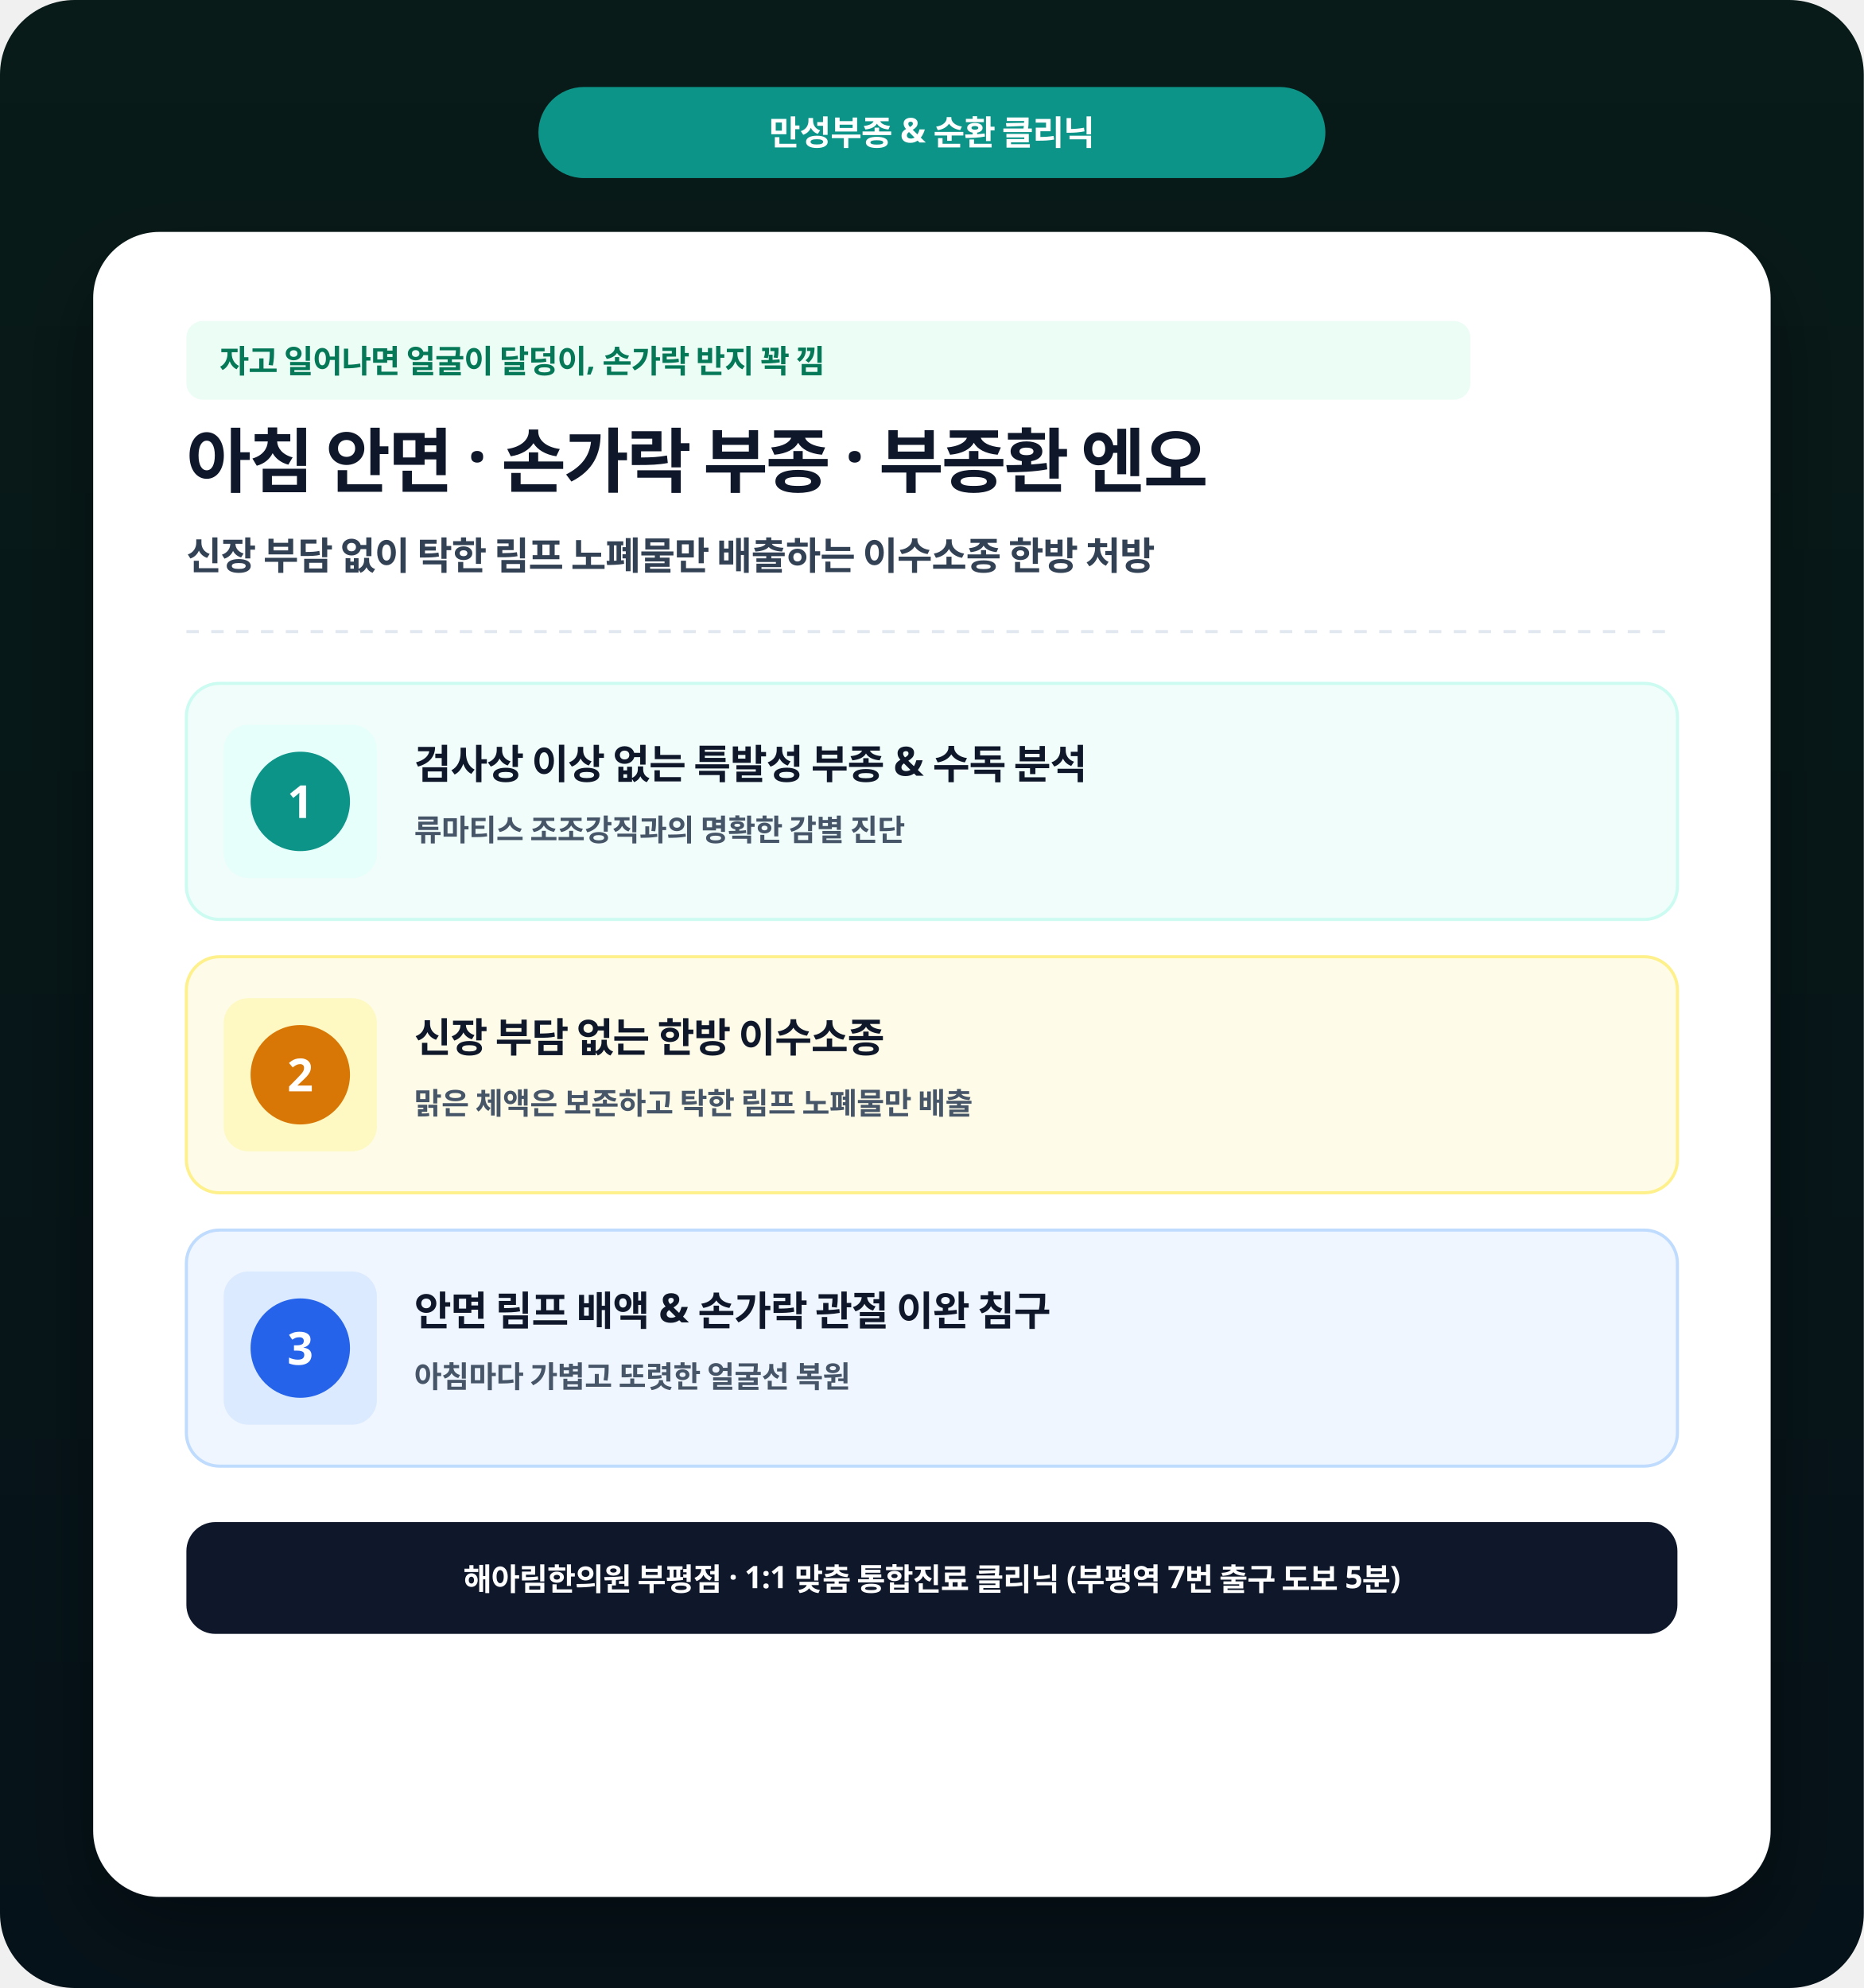
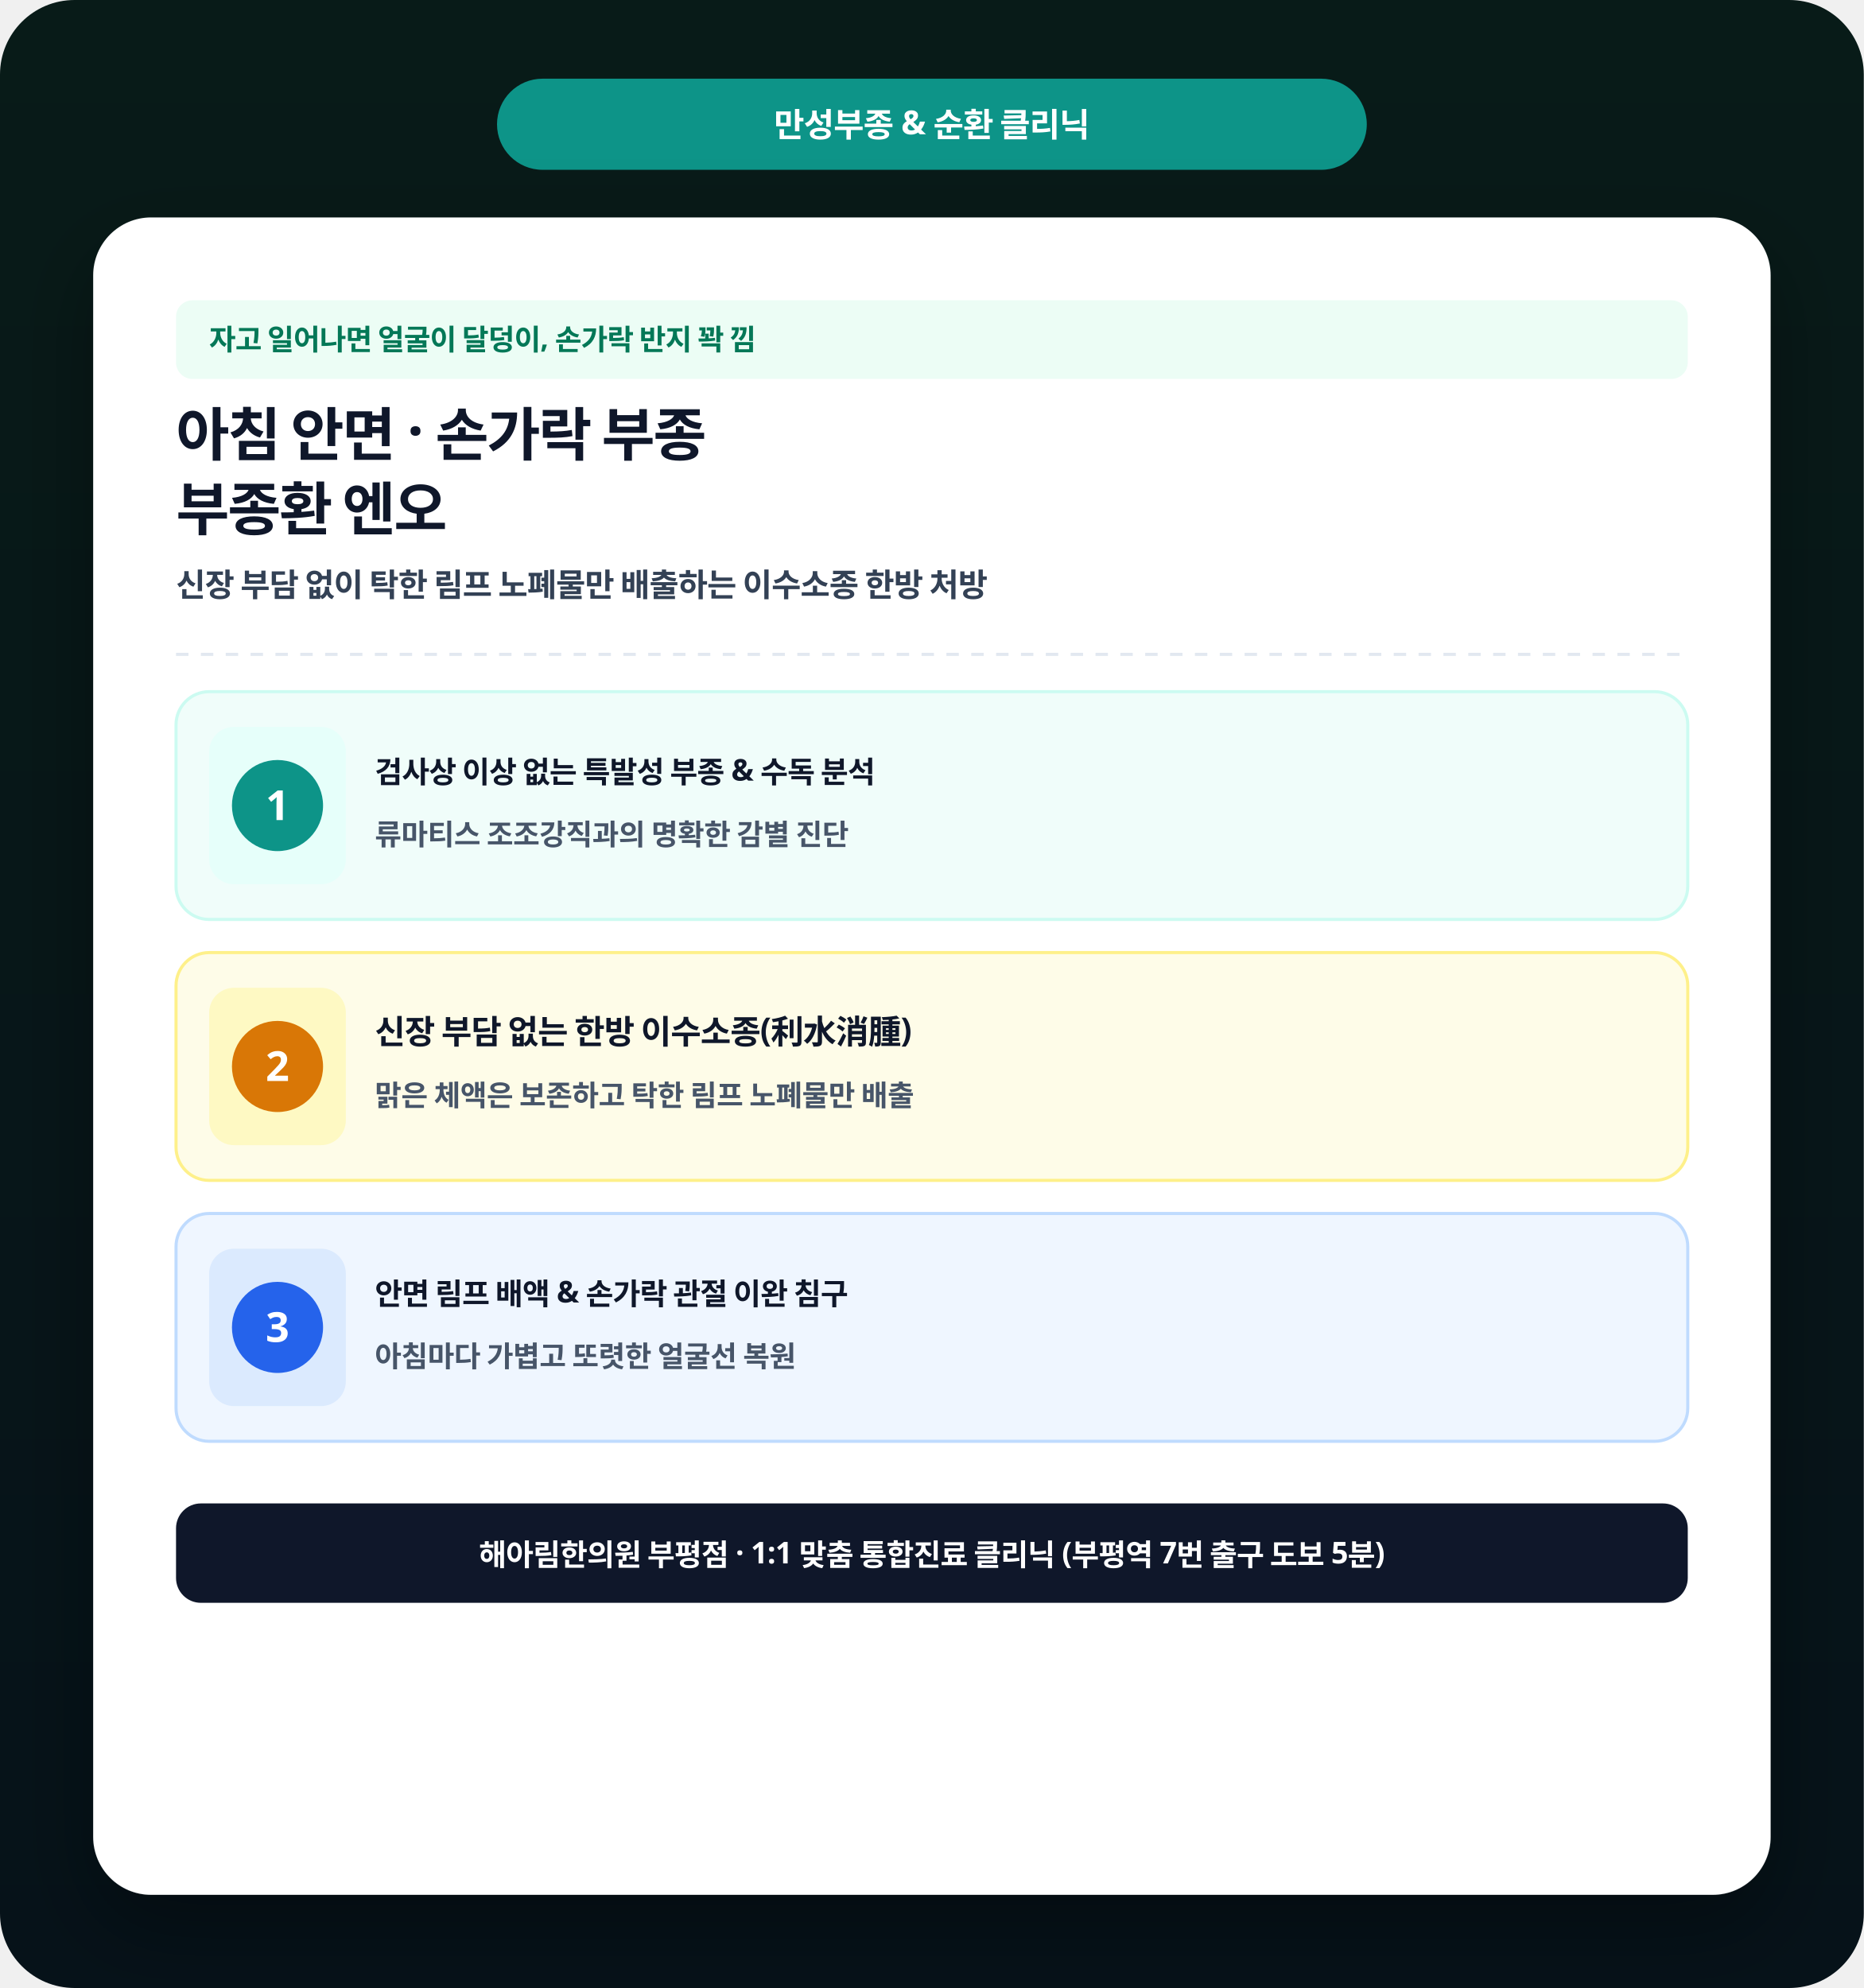
<svg xmlns="http://www.w3.org/2000/svg" width="900" height="960" viewBox="0 0 900 960">
  <defs>
    <linearGradient id="bgGrad" x1="0%" y1="0%" x2="0%" y2="100%">
      <stop offset="0%" stop-color="#081b18" />
      <stop offset="100%" stop-color="#061219" />
    </linearGradient>
    <filter id="cardShadow" x="-10%" y="-10%" width="120%" height="120%">
      <feDropShadow dx="0" dy="16" stdDeviation="20" flood-color="#000000" flood-opacity="0.35" />
    </filter>
  </defs>
  <rect x="0" y="0" width="900" height="960" rx="36" fill="url(#bgGrad)" />
-   <g transform="translate(450, 64)">
-     <rect x="-190" y="-22" width="380" height="44" rx="22" fill="#0d9488" />
-     <text x="0" y="6" font-size="16.5" font-weight="900" fill="#ffffff" text-anchor="middle" font-family="Pretendard, 'Malgun Gothic', sans-serif" letter-spacing="-0.02em">
+   <g transform="translate(450, 60)">
+     <rect x="-210" y="-22" width="420" height="44" rx="22" fill="#0d9488" />
+     <text x="0" y="6" font-size="16" font-weight="900" fill="#ffffff" text-anchor="middle" font-family="Pretendard, 'Malgun Gothic', sans-serif" letter-spacing="-0.02em">
      만성부종 &amp; 순환 클리닉
    </text>
  </g>
  <g filter="url(#cardShadow)">
-     <rect x="45" y="112" width="810" height="804" rx="32" fill="#ffffff" />
+     <rect x="45" y="105" width="810" height="810" rx="28" fill="#ffffff" />
  </g>
-   <g transform="translate(90, 155)">
-     <rect x="0" y="0" width="620" height="38" rx="8" fill="#ecfdf5" />
-     <text x="16" y="25" font-size="15.5" font-weight="900" fill="#047857" font-family="Pretendard, 'Malgun Gothic', sans-serif" letter-spacing="-0.02em">
+   <g transform="translate(85, 145)">
+     <rect x="0" y="0" width="730" height="38" rx="8" fill="#ecfdf5" />
+     <text x="16" y="24" font-size="14" font-weight="900" fill="#047857" font-family="Pretendard, 'Malgun Gothic', sans-serif" letter-spacing="-0.02em">
      자고 일어나면 얼굴이 달덩이, 손가락 반지 꽉 낌
    </text>
  </g>
-   <g transform="translate(90, 235)">
-     <text font-size="34" font-weight="900" fill="#0f172a" font-family="Pretendard, 'Malgun Gothic', sans-serif" letter-spacing="-0.03em">
-       아침 안면 · 손가락 부종 · 부종환 엔오
-     </text>
+   <g>
+     <text x="85" y="220" font-size="28" font-weight="900" fill="#0f172a" font-family="Pretendard, 'Malgun Gothic', sans-serif" letter-spacing="-0.03em">아침 안면 · 손가락 부종</text>
+     <text x="85" y="256" font-size="28" font-weight="900" fill="#0f172a" font-family="Pretendard, 'Malgun Gothic', sans-serif" letter-spacing="-0.03em">부종환 엔오</text>
  </g>
-   <g transform="translate(90, 275)">
-     <text font-size="18.5" font-weight="800" fill="#334155" font-family="Pretendard, 'Malgun Gothic', sans-serif" letter-spacing="-0.02em">
+   <g>
+     <text x="85" y="288" font-size="15.5" font-weight="800" fill="#334155" font-family="Pretendard, 'Malgun Gothic', sans-serif" letter-spacing="-0.02em">
      신장 부담 없이 탁한 림프 노폐물만 배출하는 이수소종 한방 처방
    </text>
  </g>
-   <line x1="90" y1="305" x2="810" y2="305" stroke="#e2e8f0" stroke-width="1.5" stroke-dasharray="6,6" />
-   <g transform="translate(90, 330)">
-     <rect x="0" y="0" width="720" height="114" rx="16" fill="#f0fdfa" stroke="#ccfbf1" stroke-width="1.5" />
-     <rect x="18" y="20" width="74" height="74" rx="12" fill="#e6fffa" />
-     <circle cx="55" cy="57" r="24" fill="#0d9488" />
-     <text x="55" y="65" font-size="22" font-weight="900" fill="#ffffff" text-anchor="middle" font-family="Pretendard, 'Malgun Gothic', sans-serif">1</text>
-     <text x="110" y="46" font-size="19.5" font-weight="900" fill="#0f172a" font-family="Pretendard, 'Malgun Gothic', sans-serif" letter-spacing="-0.02em">
+   <line x1="85" y1="316" x2="815" y2="316" stroke="#e2e8f0" stroke-width="1.5" stroke-dasharray="6,6" />
+   <g transform="translate(85, 334)">
+     <rect x="0" y="0" width="730" height="110" rx="16" fill="#f0fdfa" stroke="#ccfbf1" stroke-width="1.5" />
+     <rect x="16" y="17" width="66" height="76" rx="12" fill="#e6fffa" />
+     <circle cx="49" cy="55" r="22" fill="#0d9488" />
+     <text x="49" y="62" font-size="20" font-weight="900" fill="#ffffff" text-anchor="middle" font-family="Pretendard, 'Malgun Gothic', sans-serif">1</text>
+     <text x="96" y="44" font-size="14.5" font-weight="900" fill="#0f172a" font-family="Pretendard, 'Malgun Gothic', sans-serif" letter-spacing="-0.02em">
      검사상 이상 없는 특발성 부종 &amp; 수독 분석
    </text>
-     <text x="110" y="76" font-size="14.5" font-weight="600" fill="#475569" font-family="Pretendard, 'Malgun Gothic', sans-serif" letter-spacing="-0.01em">
+     <text x="96" y="74" font-size="14" font-weight="600" fill="#475569" font-family="Pretendard, 'Malgun Gothic', sans-serif" letter-spacing="-0.01em">
      류마티스 조조강직과의 명확한 감별 진단
    </text>
  </g>
-   <g transform="translate(90, 462)">
-     <rect x="0" y="0" width="720" height="114" rx="16" fill="#fefce8" stroke="#fef08a" stroke-width="1.5" />
-     <rect x="18" y="20" width="74" height="74" rx="12" fill="#fef9c3" />
-     <circle cx="55" cy="57" r="24" fill="#d97706" />
-     <text x="55" y="65" font-size="22" font-weight="900" fill="#ffffff" text-anchor="middle" font-family="Pretendard, 'Malgun Gothic', sans-serif">2</text>
-     <text x="110" y="46" font-size="19.5" font-weight="900" fill="#0f172a" font-family="Pretendard, 'Malgun Gothic', sans-serif" letter-spacing="-0.02em">
-       신장 부담 없는 한방 이수소종
+   <g transform="translate(85, 460)">
+     <rect x="0" y="0" width="730" height="110" rx="16" fill="#fefce8" stroke="#fef08a" stroke-width="1.5" />
+     <rect x="16" y="17" width="66" height="76" rx="12" fill="#fef9c3" />
+     <circle cx="49" cy="55" r="22" fill="#d97706" />
+     <text x="49" y="62" font-size="20" font-weight="900" fill="#ffffff" text-anchor="middle" font-family="Pretendard, 'Malgun Gothic', sans-serif">2</text>
+     <text x="96" y="44" font-size="16" font-weight="900" fill="#0f172a" font-family="Pretendard, 'Malgun Gothic', sans-serif" letter-spacing="-0.02em">
+       신장 부담 없는 한방 이수소종(利水消腫)
    </text>
-     <text x="110" y="76" font-size="14.5" font-weight="600" fill="#475569" font-family="Pretendard, 'Malgun Gothic', sans-serif" letter-spacing="-0.01em">
+     <text x="96" y="74" font-size="14" font-weight="600" fill="#475569" font-family="Pretendard, 'Malgun Gothic', sans-serif" letter-spacing="-0.01em">
      맑은 체액은 보존하고 탁한 림프 노폐물만 배출
    </text>
  </g>
-   <g transform="translate(90, 594)">
-     <rect x="0" y="0" width="720" height="114" rx="16" fill="#eff6ff" stroke="#bfdbfe" stroke-width="1.5" />
-     <rect x="18" y="20" width="74" height="74" rx="12" fill="#dbeafe" />
-     <circle cx="55" cy="57" r="24" fill="#2563eb" />
-     <text x="55" y="65" font-size="22" font-weight="900" fill="#ffffff" text-anchor="middle" font-family="Pretendard, 'Malgun Gothic', sans-serif">3</text>
-     <text x="110" y="46" font-size="19.5" font-weight="900" fill="#0f172a" font-family="Pretendard, 'Malgun Gothic', sans-serif" letter-spacing="-0.02em">
+   <g transform="translate(85, 586)">
+     <rect x="0" y="0" width="730" height="110" rx="16" fill="#eff6ff" stroke="#bfdbfe" stroke-width="1.5" />
+     <rect x="16" y="17" width="66" height="76" rx="12" fill="#dbeafe" />
+     <circle cx="49" cy="55" r="22" fill="#2563eb" />
+     <text x="49" y="62" font-size="20" font-weight="900" fill="#ffffff" text-anchor="middle" font-family="Pretendard, 'Malgun Gothic', sans-serif">3</text>
+     <text x="96" y="44" font-size="14.5" font-weight="900" fill="#0f172a" font-family="Pretendard, 'Malgun Gothic', sans-serif" letter-spacing="-0.02em">
      안면 림프 배액 &amp; 손가락 관절 이완 침구
    </text>
-     <text x="110" y="76" font-size="14.5" font-weight="600" fill="#475569" font-family="Pretendard, 'Malgun Gothic', sans-serif" letter-spacing="-0.01em">
+     <text x="96" y="74" font-size="14" font-weight="600" fill="#475569" font-family="Pretendard, 'Malgun Gothic', sans-serif" letter-spacing="-0.01em">
      아침마다 가볍고 또렷한 얼굴선 복원
    </text>
  </g>
-   <g transform="translate(90, 735)">
-     <rect x="0" y="0" width="720" height="54" rx="14" fill="#0f172a" />
-     <text x="360" y="33" font-size="15" font-weight="800" fill="#ffffff" text-anchor="middle" font-family="Pretendard, 'Malgun Gothic', sans-serif" letter-spacing="-0.02em">
+   <g transform="translate(85, 726)">
+     <rect x="0" y="0" width="730" height="48" rx="12" fill="#0f172a" />
+     <text x="365" y="30" font-size="14.5" font-weight="800" fill="#ffffff" text-anchor="middle" font-family="Pretendard, 'Malgun Gothic', sans-serif" letter-spacing="-0.02em">
      해아림한의원 부평점 · 1:1 맞춤 통합진료 클리닉 (부평역 7번 출구 도보 5분)
    </text>
  </g>
</svg>
